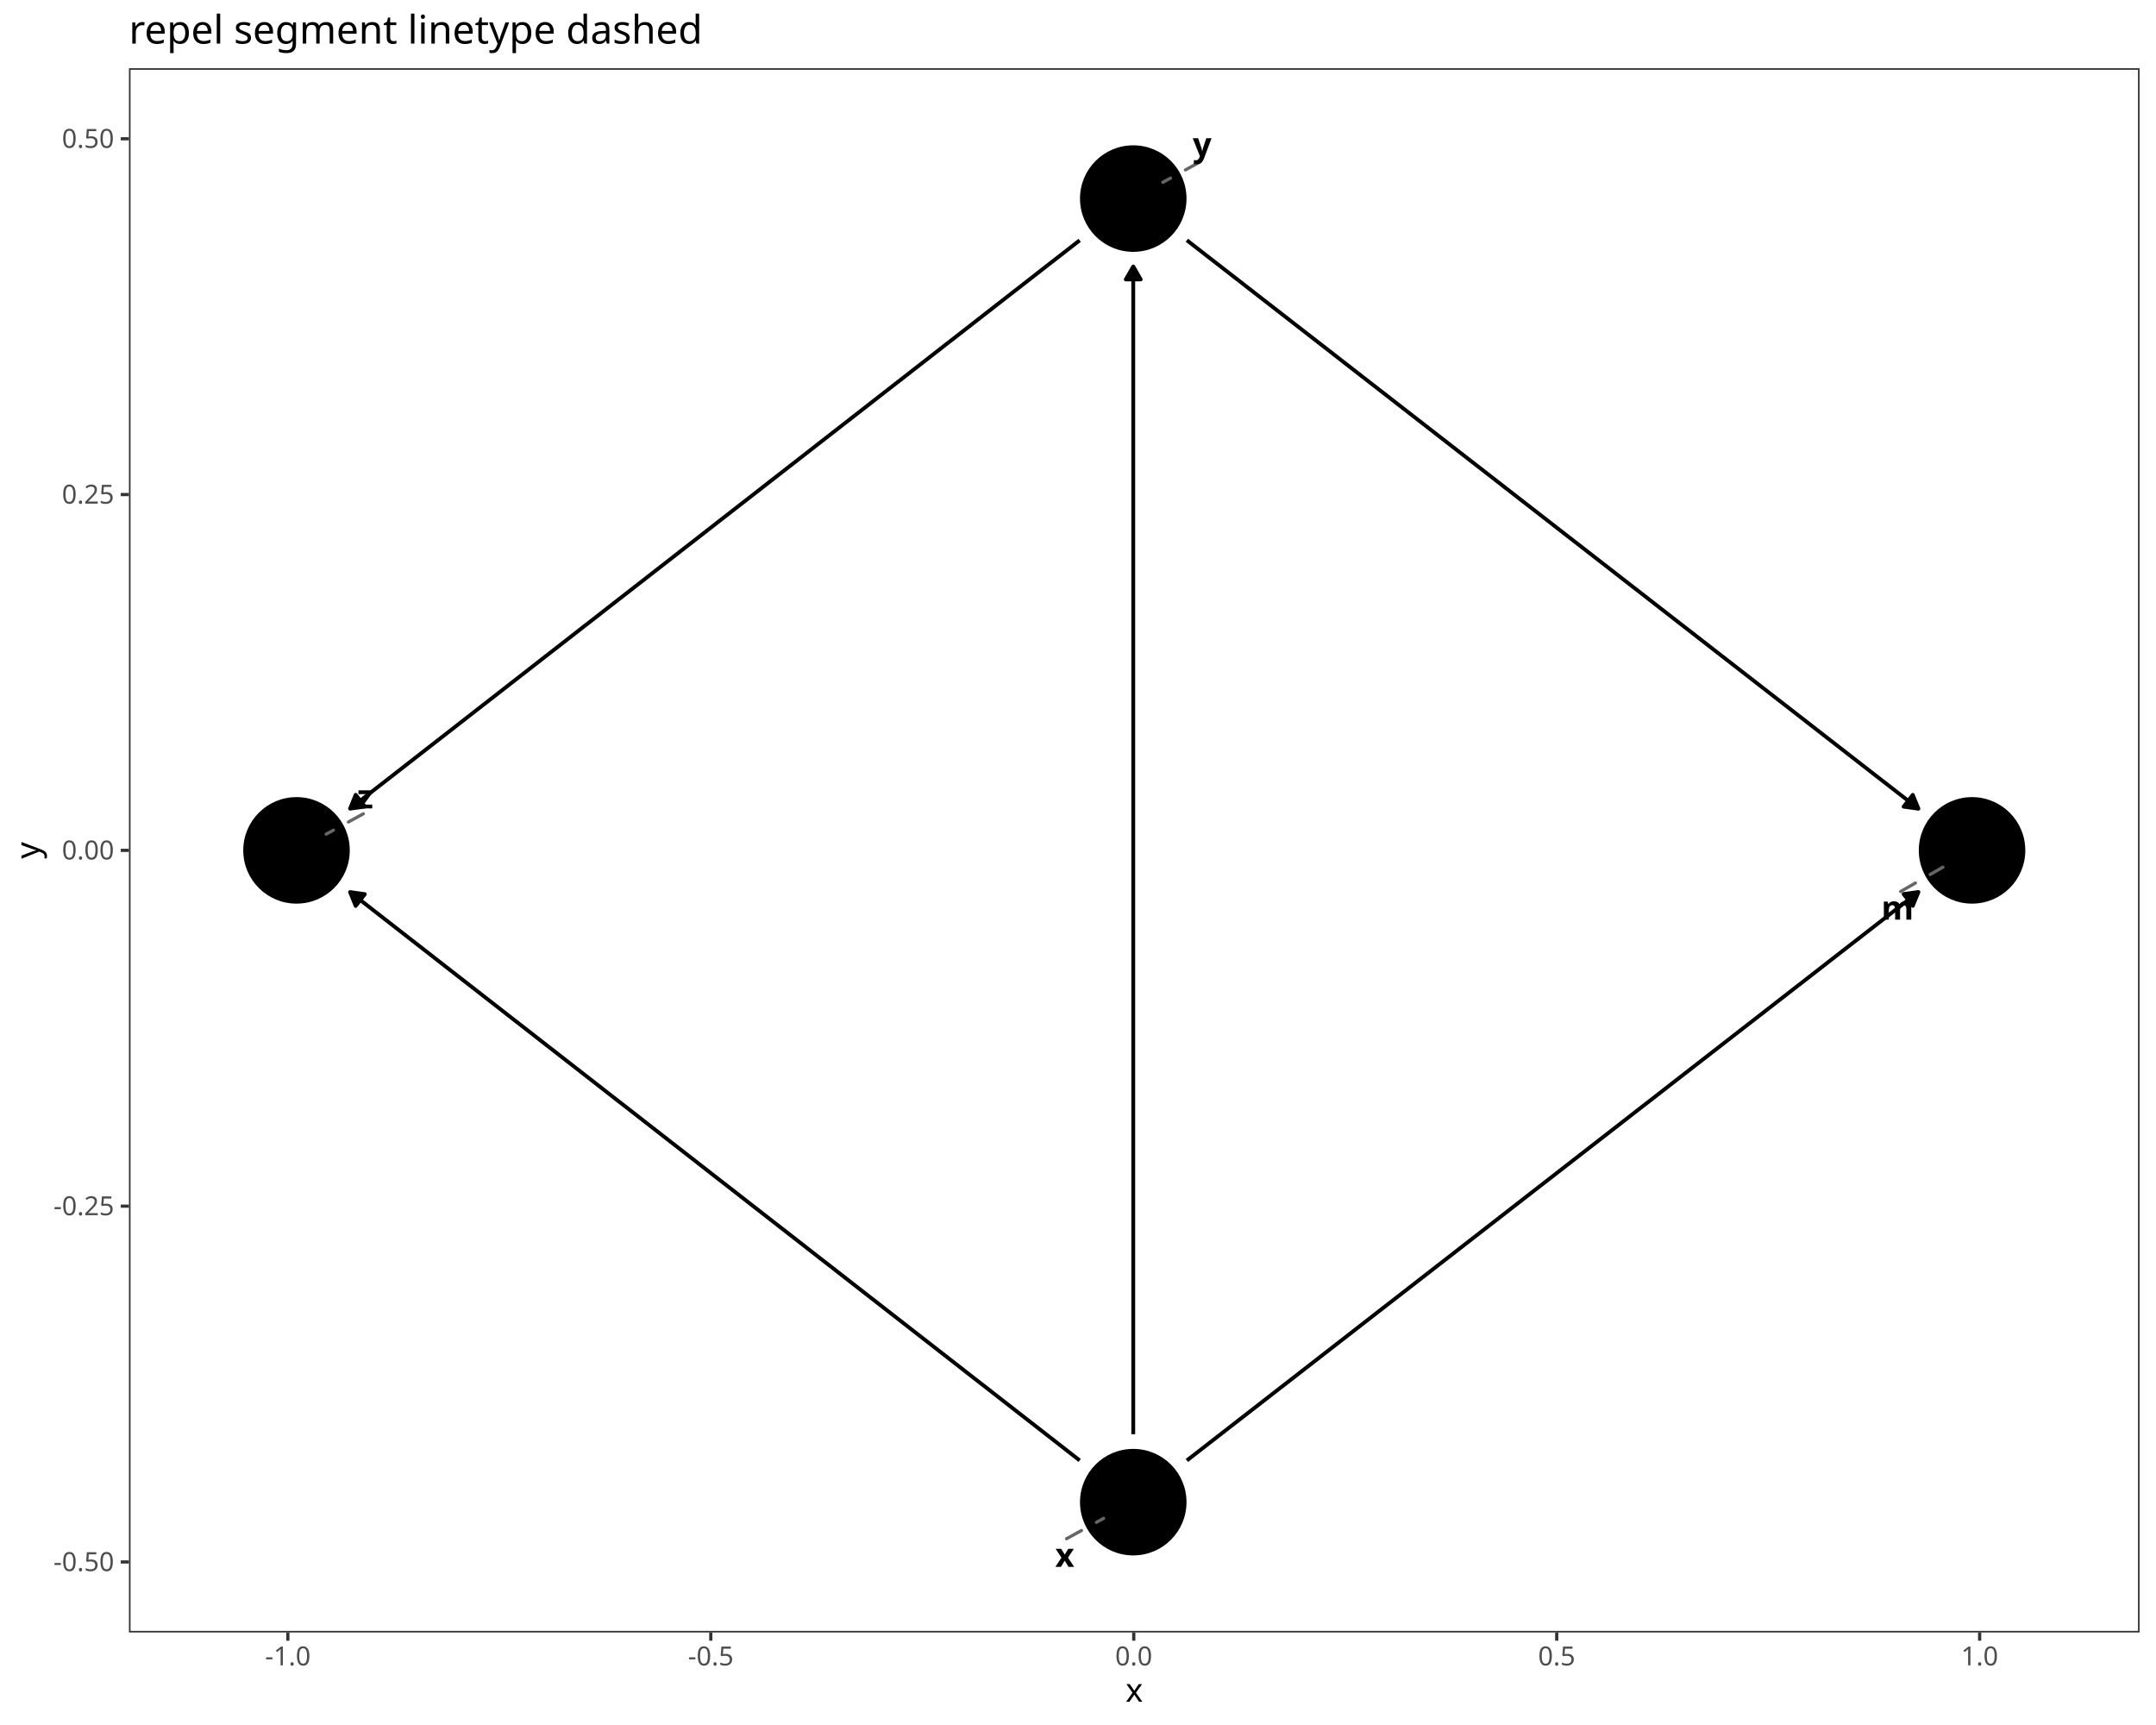
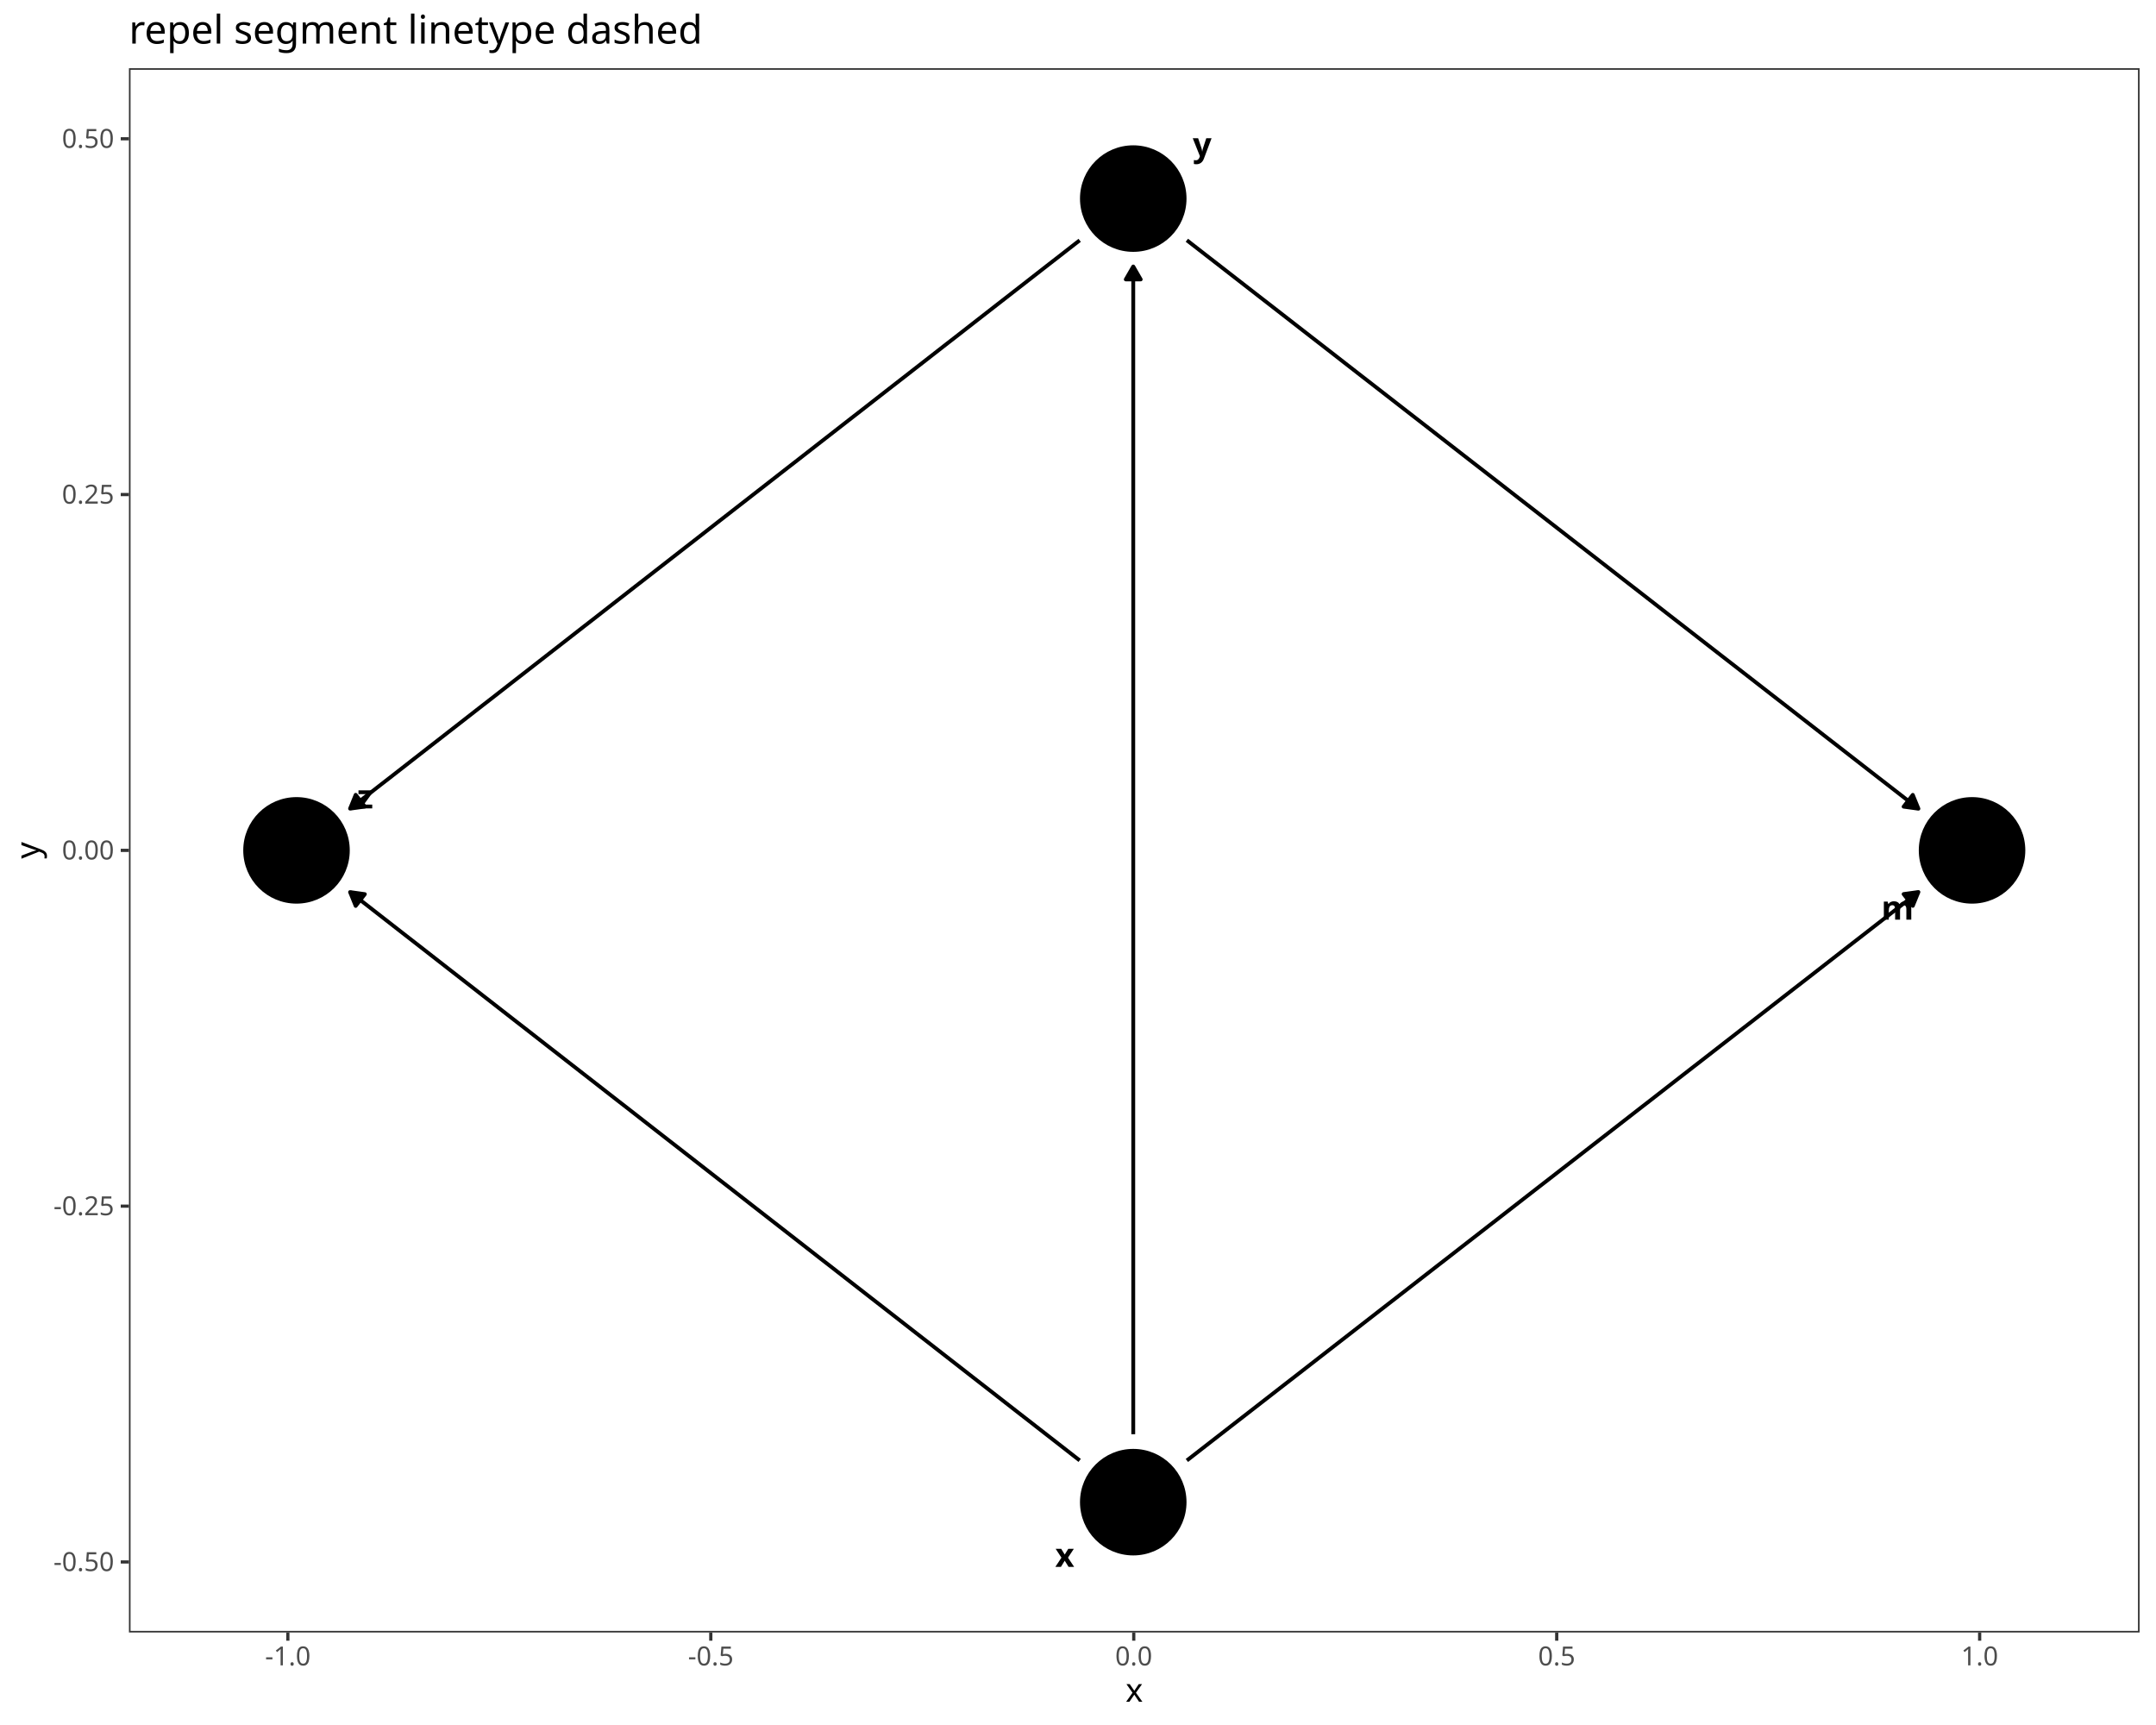
<svg xmlns="http://www.w3.org/2000/svg" class="svglite" data-engine-version="2.0" width="720.00pt" height="576.00pt" viewBox="0 0 720.00 576.00">
  <defs>
    <style type="text/css">
    .svglite line, .svglite polyline, .svglite polygon, .svglite path, .svglite rect, .svglite circle {
      fill: none;
      stroke: #000000;
      stroke-linecap: round;
      stroke-linejoin: round;
      stroke-miterlimit: 10.00;
    }
  </style>
  </defs>
  <rect width="100%" height="100%" style="stroke: none; fill: #FFFFFF;" />
  <defs>
    <clipPath id="cpMC4wMHw3MjAuMDB8MC4wMHw1NzYuMDA=">
      <rect x="0.00" y="0.00" width="720.00" height="576.00" />
    </clipPath>
  </defs>
  <g clip-path="url(#cpMC4wMHw3MjAuMDB8MC4wMHw1NzYuMDA=)">
    <rect x="0.00" y="0.00" width="720.00" height="576.00" style="stroke-width: 1.07; stroke: #FFFFFF; fill: #FFFFFF;" />
  </g>
  <defs>
    <clipPath id="cpNDMuMDZ8NzE0LjUyfDIyLjc4fDU0NS4xMQ==">
      <rect x="43.06" y="22.78" width="671.46" height="522.33" />
    </clipPath>
  </defs>
  <g clip-path="url(#cpNDMuMDZ8NzE0LjUyfDIyLjc4fDU0NS4xMQ==)">
    <rect x="43.06" y="22.78" width="671.46" height="522.33" style="stroke-width: 1.07; stroke: none; fill: #FFFFFF;" />
    <polyline points="396.36,487.67 398.25,486.20 401.08,484.00 403.91,481.80 406.74,479.60 409.57,477.40 412.40,475.20 415.23,473.01 418.06,470.81 420.89,468.61 423.72,466.41 426.55,464.21 429.38,462.01 432.21,459.82 435.04,457.62 437.87,455.42 440.70,453.22 443.53,451.02 446.36,448.82 449.18,446.63 452.01,444.43 454.84,442.23 457.67,440.03 460.50,437.83 463.33,435.63 466.16,433.44 468.99,431.24 471.82,429.04 474.65,426.84 477.48,424.64 480.31,422.44 483.14,420.25 485.97,418.05 488.80,415.85 491.63,413.65 494.46,411.45 497.29,409.25 500.12,407.06 502.94,404.86 505.77,402.66 508.60,400.46 511.43,398.26 514.26,396.06 517.09,393.87 519.92,391.67 522.75,389.47 525.58,387.27 528.41,385.07 531.24,382.87 534.07,380.68 536.90,378.48 539.73,376.28 542.56,374.08 545.39,371.88 548.22,369.68 551.05,367.49 553.88,365.29 556.70,363.09 559.53,360.89 562.36,358.69 565.19,356.49 568.02,354.30 570.85,352.10 573.68,349.90 576.51,347.70 579.34,345.50 582.17,343.30 585.00,341.11 587.83,338.91 590.66,336.71 593.49,334.51 596.32,332.31 599.15,330.11 601.98,327.92 604.81,325.72 607.64,323.52 610.46,321.32 613.29,319.12 616.12,316.92 618.95,314.72 621.78,312.53 624.61,310.33 627.44,308.13 630.27,305.93 633.10,303.73 635.93,301.53 638.76,299.34 640.66,297.86 " style="stroke-width: 1.28; stroke-linecap: butt;" />
    <polygon points="638.78,302.47 640.66,297.86 635.72,298.54 " style="stroke-width: 1.28; stroke-linecap: butt; fill: #000000;" />
    <polyline points="378.45,478.91 378.45,475.20 378.45,470.81 378.45,466.41 378.45,462.01 378.45,457.62 378.45,453.22 378.45,448.82 378.45,444.43 378.45,440.03 378.45,435.63 378.45,431.24 378.45,426.84 378.45,422.44 378.45,418.05 378.45,413.65 378.45,409.25 378.45,404.86 378.45,400.46 378.45,396.06 378.45,391.67 378.45,387.27 378.45,382.87 378.45,378.48 378.45,374.08 378.45,369.68 378.45,365.29 378.45,360.89 378.45,356.49 378.45,352.10 378.45,347.70 378.45,343.30 378.45,338.91 378.45,334.51 378.45,330.11 378.45,325.72 378.45,321.32 378.45,316.92 378.45,312.53 378.45,308.13 378.45,303.73 378.45,299.34 378.45,294.94 378.45,290.54 378.45,286.15 378.45,281.75 378.45,277.35 378.45,272.96 378.45,268.56 378.45,264.16 378.45,259.77 378.45,255.37 378.45,250.97 378.45,246.58 378.45,242.18 378.45,237.78 378.45,233.39 378.45,228.99 378.45,224.59 378.45,220.20 378.45,215.80 378.45,211.40 378.45,207.01 378.45,202.61 378.45,198.21 378.45,193.82 378.45,189.42 378.45,185.02 378.45,180.63 378.45,176.23 378.45,171.83 378.45,167.44 378.45,163.04 378.45,158.64 378.45,154.25 378.45,149.85 378.45,145.45 378.45,141.05 378.45,136.66 378.45,132.26 378.45,127.86 378.45,123.47 378.45,119.07 378.45,114.67 378.45,110.28 378.45,105.88 378.45,101.48 378.45,97.09 378.45,92.69 378.45,88.99 " style="stroke-width: 1.28; stroke-linecap: butt;" />
    <polygon points="380.94,93.30 378.45,88.99 375.96,93.30 " style="stroke-width: 1.28; stroke-linecap: butt; fill: #000000;" />
    <polyline points="360.56,487.65 358.69,486.20 355.87,484.00 353.05,481.80 350.22,479.60 347.40,477.40 344.58,475.20 341.76,473.01 338.93,470.81 336.11,468.61 333.29,466.41 330.47,464.21 327.64,462.01 324.82,459.82 322.00,457.62 319.18,455.42 316.35,453.22 313.53,451.02 310.71,448.82 307.89,446.63 305.06,444.43 302.24,442.23 299.42,440.03 296.59,437.83 293.77,435.63 290.95,433.44 288.13,431.24 285.30,429.04 282.48,426.84 279.66,424.64 276.84,422.44 274.01,420.25 271.19,418.05 268.37,415.85 265.55,413.65 262.72,411.45 259.90,409.25 257.08,407.06 254.26,404.86 251.43,402.66 248.61,400.46 245.79,398.26 242.97,396.06 240.14,393.87 237.32,391.67 234.50,389.47 231.68,387.27 228.85,385.07 226.03,382.87 223.21,380.68 220.39,378.48 217.56,376.28 214.74,374.08 211.92,371.88 209.10,369.68 206.27,367.49 203.45,365.29 200.63,363.09 197.81,360.89 194.98,358.69 192.16,356.49 189.34,354.30 186.52,352.10 183.69,349.90 180.87,347.70 178.05,345.50 175.23,343.30 172.40,341.11 169.58,338.91 166.76,336.71 163.94,334.51 161.11,332.31 158.29,330.11 155.47,327.92 152.65,325.72 149.82,323.52 147.00,321.32 144.18,319.12 141.36,316.92 138.53,314.72 135.71,312.53 132.89,310.33 130.07,308.13 127.24,305.93 124.42,303.73 121.60,301.53 118.78,299.34 116.91,297.88 " style="stroke-width: 1.28; stroke-linecap: butt;" />
    <polygon points="121.84,298.57 116.91,297.88 118.78,302.50 " style="stroke-width: 1.28; stroke-linecap: butt; fill: #000000;" />
    <polyline points="396.36,80.22 398.25,81.70 401.08,83.90 403.91,86.10 406.74,88.29 409.57,90.49 412.40,92.69 415.23,94.89 418.06,97.09 420.89,99.29 423.72,101.48 426.55,103.68 429.38,105.88 432.21,108.08 435.04,110.28 437.87,112.48 440.70,114.67 443.53,116.87 446.36,119.07 449.18,121.27 452.01,123.47 454.84,125.67 457.67,127.86 460.50,130.06 463.33,132.26 466.16,134.46 468.99,136.66 471.82,138.86 474.65,141.05 477.48,143.25 480.31,145.45 483.14,147.65 485.97,149.85 488.80,152.05 491.63,154.25 494.46,156.44 497.29,158.64 500.12,160.84 502.94,163.04 505.77,165.24 508.60,167.44 511.43,169.63 514.26,171.83 517.09,174.03 519.92,176.23 522.75,178.43 525.58,180.63 528.41,182.82 531.24,185.02 534.07,187.22 536.90,189.42 539.73,191.62 542.56,193.82 545.39,196.01 548.22,198.21 551.05,200.41 553.88,202.61 556.70,204.81 559.53,207.01 562.36,209.20 565.19,211.40 568.02,213.60 570.85,215.80 573.68,218.00 576.51,220.20 579.34,222.39 582.17,224.59 585.00,226.79 587.83,228.99 590.66,231.19 593.49,233.39 596.32,235.58 599.15,237.78 601.98,239.98 604.81,242.18 607.64,244.38 610.46,246.58 613.29,248.77 616.12,250.97 618.95,253.17 621.78,255.37 624.61,257.57 627.44,259.77 630.27,261.96 633.10,264.16 635.93,266.36 638.76,268.56 640.66,270.03 " style="stroke-width: 1.28; stroke-linecap: butt;" />
    <polygon points="635.72,269.35 640.66,270.03 638.78,265.42 " style="stroke-width: 1.28; stroke-linecap: butt; fill: #000000;" />
    <polyline points="360.56,80.25 358.69,81.70 355.87,83.90 353.05,86.10 350.22,88.29 347.40,90.49 344.58,92.69 341.76,94.89 338.93,97.09 336.11,99.29 333.29,101.48 330.47,103.68 327.64,105.88 324.82,108.08 322.00,110.28 319.18,112.48 316.35,114.67 313.53,116.87 310.71,119.07 307.89,121.27 305.06,123.47 302.24,125.67 299.42,127.86 296.59,130.06 293.77,132.26 290.95,134.46 288.13,136.66 285.30,138.86 282.48,141.05 279.66,143.25 276.84,145.45 274.01,147.65 271.19,149.85 268.37,152.05 265.55,154.25 262.72,156.44 259.90,158.64 257.08,160.84 254.26,163.04 251.43,165.24 248.61,167.44 245.79,169.63 242.97,171.83 240.14,174.03 237.32,176.23 234.50,178.43 231.68,180.63 228.85,182.82 226.03,185.02 223.21,187.22 220.39,189.42 217.56,191.62 214.74,193.82 211.92,196.01 209.10,198.21 206.27,200.41 203.45,202.61 200.63,204.81 197.81,207.01 194.98,209.20 192.16,211.40 189.34,213.60 186.52,215.80 183.69,218.00 180.87,220.20 178.05,222.39 175.23,224.59 172.40,226.79 169.58,228.99 166.76,231.19 163.94,233.39 161.11,235.58 158.29,237.78 155.47,239.98 152.65,242.18 149.82,244.38 147.00,246.58 144.18,248.77 141.36,250.97 138.53,253.17 135.71,255.37 132.89,257.57 130.07,259.77 127.24,261.96 124.42,264.16 121.60,266.36 118.78,268.56 116.91,270.01 " style="stroke-width: 1.28; stroke-linecap: butt;" />
    <polygon points="118.78,265.40 116.91,270.01 121.84,269.33 " style="stroke-width: 1.28; stroke-linecap: butt; fill: #000000;" />
    <circle cx="658.57" cy="283.95" r="17.43" style="stroke-width: 0.71; fill: #000000;" />
    <circle cx="378.45" cy="501.59" r="17.43" style="stroke-width: 0.71; fill: #000000;" />
    <circle cx="378.45" cy="66.31" r="17.43" style="stroke-width: 0.71; fill: #000000;" />
    <circle cx="99.02" cy="283.95" r="17.43" style="stroke-width: 0.71; fill: #000000;" />
-     <line x1="634.72" y1="297.69" x2="648.83" y2="289.56" style="stroke-width: 1.07; stroke: #666666; stroke-dasharray: 5.69,5.69;" />
-     <line x1="356.17" y1="513.80" x2="368.55" y2="507.01" style="stroke-width: 1.07; stroke: #666666; stroke-dasharray: 5.69,5.69;" />
-     <line x1="400.87" y1="53.99" x2="388.34" y2="60.88" style="stroke-width: 1.07; stroke: #666666; stroke-dasharray: 5.69,5.69;" />
-     <line x1="121.34" y1="271.73" x2="108.93" y2="278.53" style="stroke-width: 1.07; stroke: #666666; stroke-dasharray: 5.69,5.69;" />
    <text x="633.68" y="307.09" text-anchor="middle" style="font-size: 11.04px; font-weight: bold; font-family: sans;" textLength="9.20px" lengthAdjust="spacingAndGlyphs">m</text>
    <text x="355.57" y="523.20" text-anchor="middle" style="font-size: 11.04px; font-weight: bold; font-family: sans;" textLength="5.52px" lengthAdjust="spacingAndGlyphs">x</text>
    <text x="401.46" y="52.19" text-anchor="middle" style="font-size: 11.04px; font-weight: bold; font-family: sans;" textLength="5.52px" lengthAdjust="spacingAndGlyphs">y</text>
    <text x="121.94" y="269.93" text-anchor="middle" style="font-size: 11.04px; font-weight: bold; font-family: sans;" textLength="5.52px" lengthAdjust="spacingAndGlyphs">z</text>
    <rect x="43.06" y="22.78" width="671.46" height="522.33" style="stroke-width: 1.07; stroke: #333333;" />
  </g>
  <g clip-path="url(#cpMC4wMHw3MjAuMDB8MC4wMHw1NzYuMDA=)">
    <text x="38.13" y="524.59" text-anchor="end" style="font-size: 8.80px; fill: #4D4D4D; font-family: sans;" textLength="20.06px" lengthAdjust="spacingAndGlyphs">-0.50</text>
    <text x="38.13" y="405.78" text-anchor="end" style="font-size: 8.80px; fill: #4D4D4D; font-family: sans;" textLength="20.06px" lengthAdjust="spacingAndGlyphs">-0.25</text>
    <text x="38.13" y="286.98" text-anchor="end" style="font-size: 8.80px; fill: #4D4D4D; font-family: sans;" textLength="17.13px" lengthAdjust="spacingAndGlyphs">0.00</text>
    <text x="38.13" y="168.17" text-anchor="end" style="font-size: 8.80px; fill: #4D4D4D; font-family: sans;" textLength="17.13px" lengthAdjust="spacingAndGlyphs">0.25</text>
    <text x="38.13" y="49.37" text-anchor="end" style="font-size: 8.80px; fill: #4D4D4D; font-family: sans;" textLength="17.13px" lengthAdjust="spacingAndGlyphs">0.50</text>
    <polyline points="40.32,521.56 43.06,521.56 " style="stroke-width: 1.07; stroke: #333333; stroke-linecap: butt;" />
    <polyline points="40.32,402.75 43.06,402.75 " style="stroke-width: 1.07; stroke: #333333; stroke-linecap: butt;" />
    <polyline points="40.32,283.95 43.06,283.95 " style="stroke-width: 1.07; stroke: #333333; stroke-linecap: butt;" />
    <polyline points="40.32,165.14 43.06,165.14 " style="stroke-width: 1.07; stroke: #333333; stroke-linecap: butt;" />
    <polyline points="40.32,46.34 43.06,46.34 " style="stroke-width: 1.07; stroke: #333333; stroke-linecap: butt;" />
    <polyline points="96.13,547.85 96.13,545.11 " style="stroke-width: 1.07; stroke: #333333; stroke-linecap: butt;" />
    <polyline points="237.37,547.85 237.37,545.11 " style="stroke-width: 1.07; stroke: #333333; stroke-linecap: butt;" />
    <polyline points="378.62,547.85 378.62,545.11 " style="stroke-width: 1.07; stroke: #333333; stroke-linecap: butt;" />
    <polyline points="519.87,547.85 519.87,545.11 " style="stroke-width: 1.07; stroke: #333333; stroke-linecap: butt;" />
    <polyline points="661.11,547.85 661.11,545.11 " style="stroke-width: 1.07; stroke: #333333; stroke-linecap: butt;" />
    <text x="96.13" y="556.10" text-anchor="middle" style="font-size: 8.80px; fill: #4D4D4D; font-family: sans;" textLength="15.16px" lengthAdjust="spacingAndGlyphs">-1.0</text>
    <text x="237.37" y="556.10" text-anchor="middle" style="font-size: 8.80px; fill: #4D4D4D; font-family: sans;" textLength="15.16px" lengthAdjust="spacingAndGlyphs">-0.5</text>
    <text x="378.62" y="556.10" text-anchor="middle" style="font-size: 8.80px; fill: #4D4D4D; font-family: sans;" textLength="12.23px" lengthAdjust="spacingAndGlyphs">0.0</text>
    <text x="519.87" y="556.10" text-anchor="middle" style="font-size: 8.80px; fill: #4D4D4D; font-family: sans;" textLength="12.23px" lengthAdjust="spacingAndGlyphs">0.5</text>
    <text x="661.11" y="556.10" text-anchor="middle" style="font-size: 8.80px; fill: #4D4D4D; font-family: sans;" textLength="12.23px" lengthAdjust="spacingAndGlyphs">1.0</text>
    <text x="378.79" y="568.24" text-anchor="middle" style="font-size: 11.00px; font-family: sans;" textLength="5.50px" lengthAdjust="spacingAndGlyphs">x</text>
    <text transform="translate(13.05,283.95) rotate(-90)" text-anchor="middle" style="font-size: 11.00px; font-family: sans;" textLength="5.50px" lengthAdjust="spacingAndGlyphs">y</text>
    <text x="43.06" y="14.56" style="font-size: 13.20px; font-family: sans;" textLength="179.81px" lengthAdjust="spacingAndGlyphs">repel segment linetype dashed</text>
  </g>
</svg>
